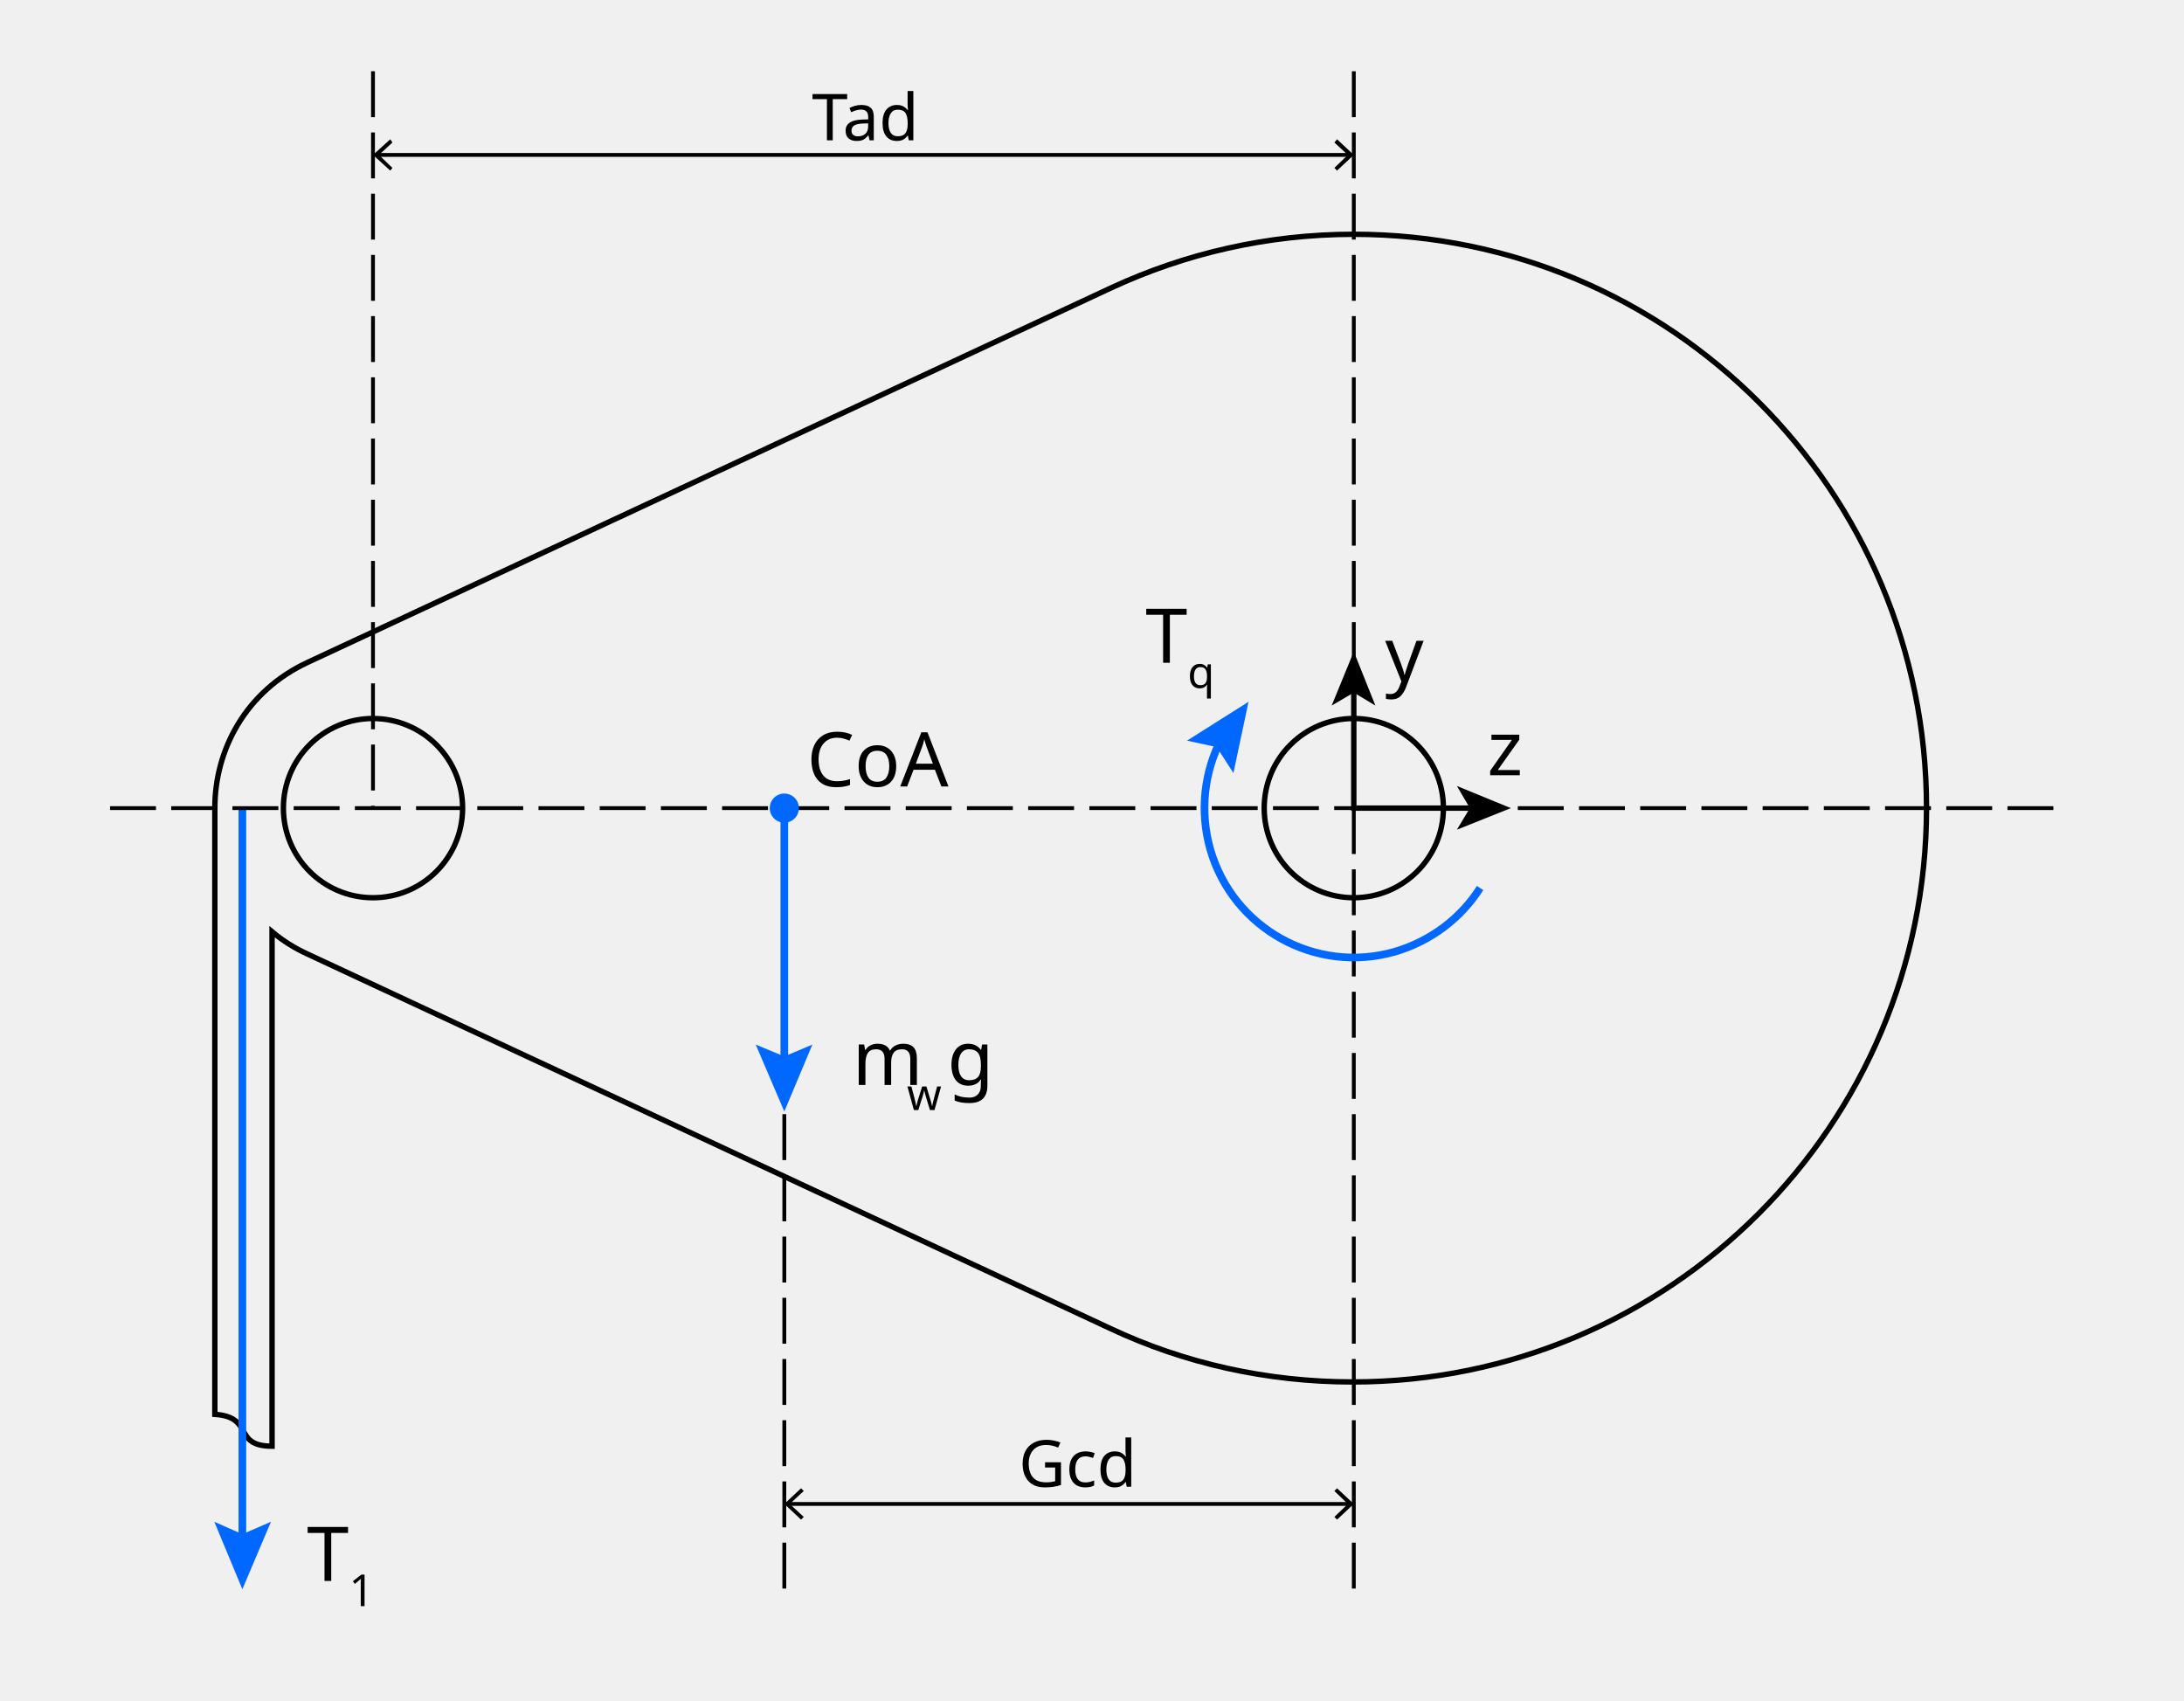
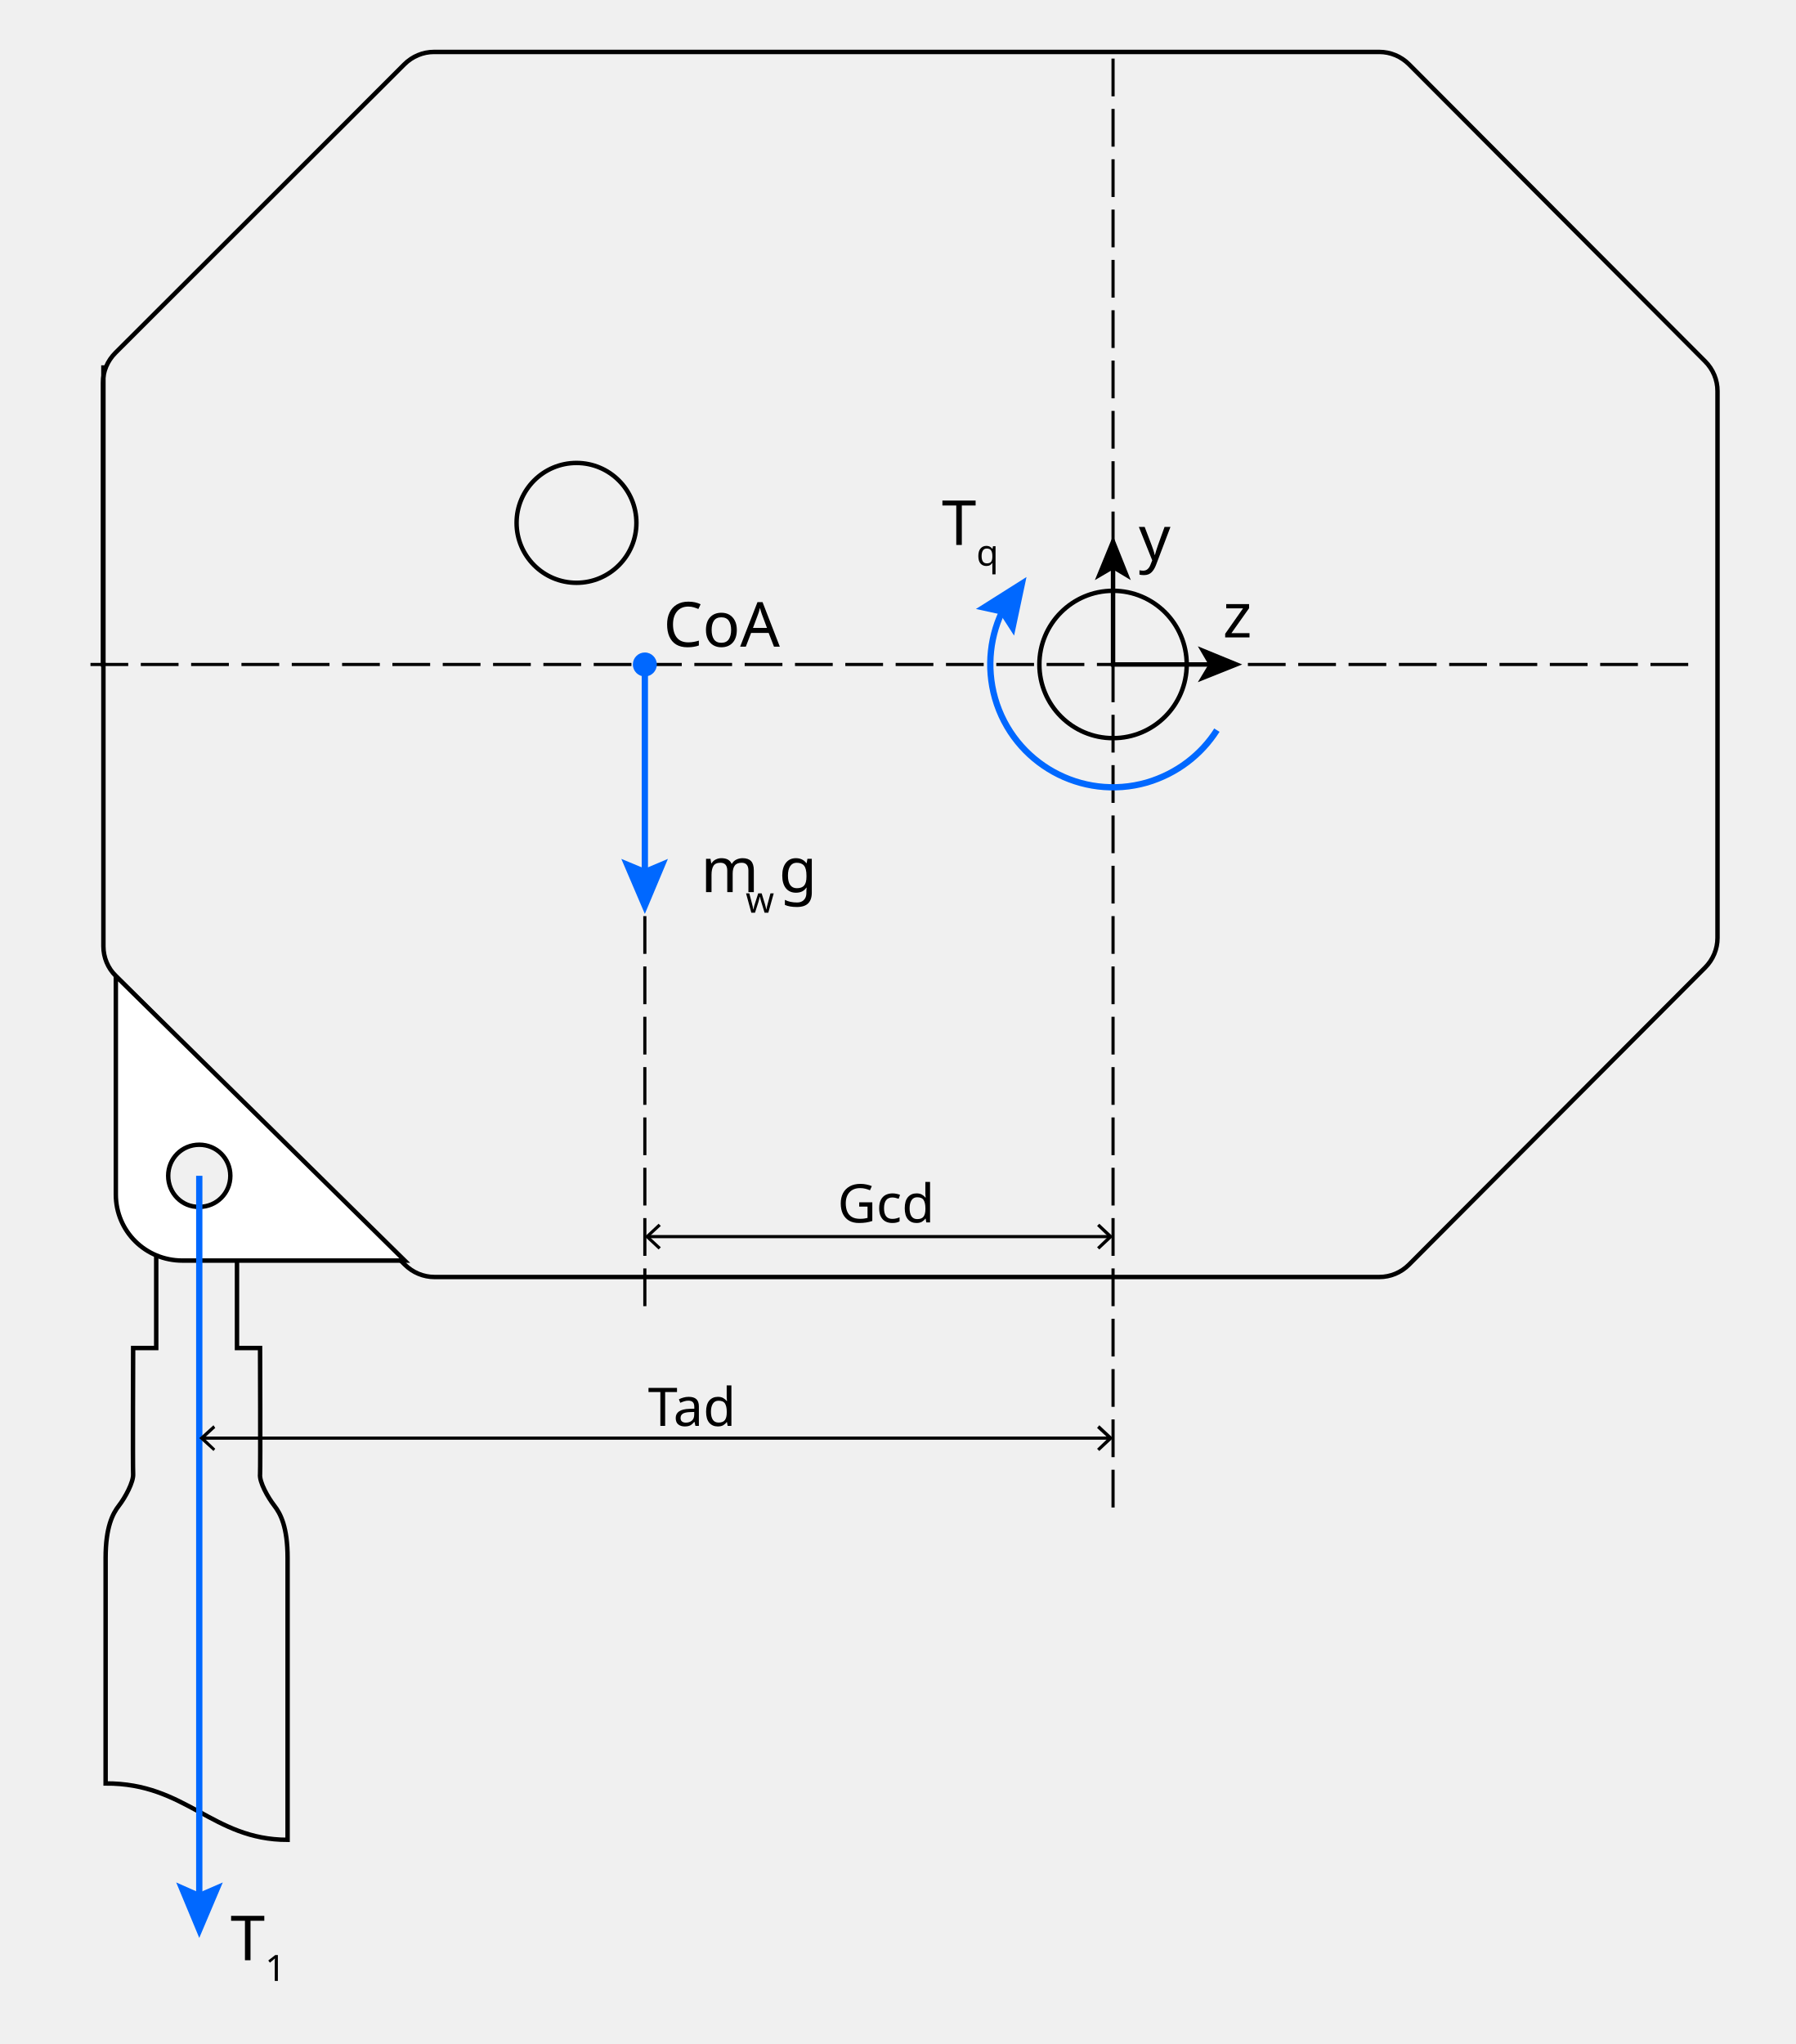
- <svg xmlns="http://www.w3.org/2000/svg" version="1.1" id="Layer_1" x="0px" y="0px" width="404.6px" height="315.1px" viewBox="0 0 404.6 315.1" style="enable-background:new 0 0 404.6 315.1;" xml:space="preserve">
+ <svg xmlns="http://www.w3.org/2000/svg" version="1.1" id="LayeR_A" x="0px" y="0px" width="404.6px" height="460.5px" viewBox="0 0 404.6 460.5" style="enable-background:new 0 0 404.6 460.5;" xml:space="preserve">
+   <g>
+     <path style="fill:none;stroke:#000000;stroke-miterlimit:10;" d="M23.3,149.7v63.5c0,2.5,1,4.9,2.8,6.7l65.1,65   c1.8,1.8,4.2,2.8,6.7,2.8h212.9c2.5,0,4.9-1,6.7-2.8l66.7-66.9c1.8-1.8,2.8-4.2,2.8-6.7v-61.6V88.1c0-2.5-1-4.9-2.8-6.7l-66.7-66.9   c-1.8-1.8-4.2-2.8-6.7-2.8H97.8c-2.5,0-4.9,1-6.7,2.8L26,79.5c-1.8,1.8-2.8,4.2-2.8,6.7V149.7z" />
+     <line style="fill:none;stroke:#000000;stroke-miterlimit:10;" x1="23.3" y1="82.3" x2="23.3" y2="149.7" />
+     <ellipse style="fill:none;stroke:#000000;stroke-miterlimit:10;" cx="250.8" cy="149.7" rx="16.6" ry="16.6" />
+     <ellipse style="fill:none;stroke:#000000;stroke-miterlimit:10;" cx="129.9" cy="117.8" rx="13.5" ry="13.5" />
+     <path style="fill:none;stroke:#000000;stroke-miterlimit:10;" d="M64.8,414.5c0-28.5,0-59.8,0-63.5c0-7-1.6-10-3-11.8   c-1.4-1.8-3.4-5.3-3.2-7.1c0.1-1.8,0-28.4,0-28.4h-5.2v-22.3H35.2v22.3h-5.2c0,0-0.1,26.6,0,28.4c0.1,1.8-1.8,5.3-3.2,7.1   c-1.4,1.8-3,4.8-3,11.8c0,3.5,0,24,0,50.8C42,401.7,47.8,414.5,64.8,414.5z" />
+     <path style="fill:#FFFFFF;stroke:#000000;stroke-miterlimit:10;" d="M26.1,219.9v49.2c0,8.3,6.7,14.9,15,14.9h50.1L26.1,219.9z    M37.9,264.9c0-3.9,3.1-7,7-7c3.9,0,7,3.1,7,7c0,3.9-3.1,7-7,7C41,272,37.9,268.8,37.9,264.9z" />
+   </g>
+   <g id="Coordinates">
+     <g>
+       <line style="fill:none;stroke:#000000;stroke-width:0.709;stroke-miterlimit:10;stroke-dasharray:8.504,2.835;" x1="250.8" y1="149.7" x2="250.8" y2="340" />
+     </g>
+     <g>
+       <g>
+         <polyline style="fill:none;stroke:#000000;stroke-miterlimit:10;" points="250.8,127.8 250.8,149.7 272.8,149.7    " />
+         <g>
+           <polygon points="250.8,120.7 246.7,130.7 250.8,128.3 254.8,130.7     " />
+         </g>
+         <g>
+           <polygon points="279.9,149.7 269.9,153.7 272.3,149.7 269.9,145.6     " />
+         </g>
+       </g>
+     </g>
+     <line style="fill:none;stroke:#000000;stroke-width:0.709;stroke-miterlimit:10;stroke-dasharray:8.504,2.835;" x1="380.4" y1="149.7" x2="17.8" y2="149.7" />
+     <text transform="matrix(1 0 0 1 256.5956 126.2088)" style="font-family:'TimesNewRomanPS-ItalicMT'; font-size:14px;">y</text>
+     <text transform="matrix(1 0 0 1 275.5169 143.601)" style="font-family:'TimesNewRomanPS-ItalicMT'; font-size:14px;">z</text>
+     <g>
+       <line style="fill:none;stroke:#000000;stroke-width:0.709;stroke-miterlimit:10;stroke-dasharray:8.504,2.835;" x1="250.8" y1="13.2" x2="250.8" y2="149.7" />
+     </g>
+   </g>
  <g>
    <line style="fill:none;stroke:#000000;stroke-width:0.709;stroke-miterlimit:10;stroke-dasharray:8.504,2.835;" x1="145.3" y1="149.7" x2="145.3" y2="295.9" />
  </g>
  <g>
-     <line style="fill:none;stroke:#000000;stroke-width:0.709;stroke-miterlimit:10;stroke-dasharray:8.504,2.835;" x1="250.8" y1="149.7" x2="250.8" y2="295.9" />
-   </g>
-   <g>
    <g>
-       <polyline style="fill:none;stroke:#000000;stroke-miterlimit:10;" points="250.8,127.8 250.8,149.7 272.8,149.7   " />
+       <line style="fill:none;stroke:#0068FF;stroke-width:1.417;stroke-miterlimit:10;" x1="44.9" y1="264.9" x2="44.9" y2="428.1" />
      <g>
-         <polygon points="250.8,120.7 246.7,130.7 250.8,128.3 254.8,130.7    " />
-       </g>
-       <g>
-         <polygon points="279.9,149.7 269.9,153.7 272.3,149.7 269.9,145.6    " />
-       </g>
-     </g>
-   </g>
-   <circle style="fill:none;stroke:#000000;stroke-miterlimit:10;" cx="250.8" cy="149.7" r="16.6" />
-   <circle style="fill:none;stroke:#000000;stroke-miterlimit:10;" cx="69.1" cy="149.7" r="16.6" />
-   <path style="fill:none;stroke:#000000;stroke-miterlimit:10;" d="M250.8,43.4c-16.1,0-31.3,3.6-44.9,9.9L57,122.7  c-11.4,5.3-17.2,16.1-17.2,27V262c7.4,0.5,3.2,5.9,10.6,5.9v-95.3c1.9,1.6,4.1,3,6.5,4.1c0,0,148.8,69.4,148.8,69.4  c13.6,6.4,28.9,9.9,44.9,9.9c58.7,0,106.3-47.6,106.3-106.3S309.5,43.4,250.8,43.4z" />
-   <g>
-     <g>
-       <line style="fill:none;stroke:#0068FF;stroke-width:1.417;stroke-miterlimit:10;" x1="44.9" y1="149.7" x2="44.9" y2="285.9" />
-       <g>
-         <polygon style="fill:#0068FF;" points="39.7,281.9 44.9,284.2 50.2,281.9 44.9,294.4    " />
+         <polygon style="fill:#0068FF;" points="39.7,424.1 44.9,426.4 50.2,424.1 44.9,436.6    " />
      </g>
    </g>
  </g>
  <g>
    <g>
      <path style="fill:none;stroke:#0068FF;stroke-width:1.417;stroke-miterlimit:10;" d="M226.3,136.8c-3.2,6.1-4.1,13.4-2.1,20.5    c4.2,14.7,19.5,23.2,34.2,19c6.8-2,12.3-6.3,15.8-11.8" />
      <g>
        <polygon style="fill:#0068FF;" points="219.9,137.2 225.4,138.4 228.5,143.2 231.3,130    " />
      </g>
    </g>
  </g>
-   <line style="fill:none;stroke:#000000;stroke-width:0.709;stroke-miterlimit:10;stroke-dasharray:8.504,2.835;" x1="380.4" y1="149.7" x2="17.8" y2="149.7" />
  <g>
    <g>
      <line style="fill:none;stroke:#0068FF;stroke-width:1.417;stroke-miterlimit:10;" x1="145.3" y1="149.7" x2="145.3" y2="197.5" />
      <g>
        <circle style="fill:#0068FF;" cx="145.3" cy="149.7" r="2.7" />
      </g>
      <g>
        <polygon style="fill:#0068FF;" points="140,193.5 145.3,195.7 150.5,193.5 145.3,205.9    " />
      </g>
    </g>
  </g>
  <text transform="matrix(1 0 0 1 149.4585 145.6868)" style="font-family:'TimesNewRomanPS-ItalicMT'; font-size:14px;">CoA</text>
-   <text transform="matrix(1 0 0 1 56.8502 292.8596)" style="font-family:'TimesNewRomanPS-ItalicMT'; font-size:14px;">T</text>
-   <text transform="matrix(0.583 0 0 0.583 64.6364 297.5217)" style="font-family:'TimesNewRomanPS-ItalicMT'; font-size:14px;">1</text>
+   <text transform="matrix(1 0 0 1 51.9301 441.629)" style="font-family:'TimesNewRomanPS-ItalicMT'; font-size:14px;">T</text>
+   <text transform="matrix(0.583 0 0 0.583 59.7162 446.2911)" style="font-family:'TimesNewRomanPS-ItalicMT'; font-size:14px;">1</text>
  <text transform="matrix(1 0 0 1 157.9032 200.9821)" style="font-family:'TimesNewRomanPS-ItalicMT'; font-size:14px;">m</text>
-   <text transform="matrix(0.583 0 0 0.583 168.0136 205.6442)" style="font-family:'TimesNewRomanPS-ItalicMT'; font-size:14px;">w </text>
+   <text transform="matrix(1 0 0 1 168.0137 205.6445)" style="font-family:'TimesNewRomanPS-ItalicMT'; font-size:8.162px;">w </text>
  <text transform="matrix(1 0 0 1 175.4979 200.9821)" style="font-family:'TimesNewRomanPS-ItalicMT'; font-size:14px;">g</text>
  <text transform="matrix(1 0 0 1 212.208 122.7751)" style="font-family:'TimesNewRomanPS-ItalicMT'; font-size:14px;">T</text>
-   <text transform="matrix(0.583 0 0 0.583 219.9941 127.4373)" style="font-family:'TimesNewRomanPS-ItalicMT'; font-size:14px;">q</text>
-   <text transform="matrix(1 0 0 1 256.5956 126.2088)" style="font-family:'TimesNewRomanPS-ItalicMT'; font-size:14px;">y</text>
-   <text transform="matrix(1 0 0 1 275.5169 143.601)" style="font-family:'TimesNewRomanPS-ItalicMT'; font-size:14px;">z</text>
-   <g>
-     <line style="fill:none;stroke:#000000;stroke-width:0.709;stroke-miterlimit:10;stroke-dasharray:8.504,2.835;" x1="250.8" y1="13.2" x2="250.8" y2="149.7" />
-   </g>
-   <text transform="matrix(1 0 0 1 150.3967 25.9908)" style="font-family:'Times-Roman'; font-size:12px;">Tad</text>
+   <text transform="matrix(1 0 0 1 219.9941 127.4375)" style="font-family:'TimesNewRomanPS-ItalicMT'; font-size:8.162px;">q</text>
+   <text transform="matrix(1 0 0 1 146.0002 321.2448)" style="font-family:'Times-Roman'; font-size:12px;">Tad</text>
  <text transform="matrix(1 0 0 1 188.712 275.4071)" style="font-family:'Times-Roman'; font-size:12px;">Gcd</text>
  <g>
-     <line style="fill:none;stroke:#000000;stroke-width:0.709;stroke-miterlimit:10;stroke-dasharray:8.504,2.835;" x1="69.1" y1="13.2" x2="69.1" y2="149.7" />
-   </g>
-   <g>
    <g>
-       <line style="fill:none;stroke:#000000;stroke-width:0.709;stroke-miterlimit:10;" x1="69.9" y1="28.7" x2="250" y2="28.7" />
+       <line style="fill:none;stroke:#000000;stroke-width:0.709;stroke-miterlimit:10;" x1="45.7" y1="324" x2="250" y2="324" />
      <g>
-         <polygon points="72.3,31.6 72.7,31.1 70.2,28.7 72.7,26.4 72.3,25.8 69.1,28.7    " />
+         <polygon points="48.1,326.9 48.5,326.4 46,324 48.5,321.7 48.1,321.1 44.9,324    " />
      </g>
      <g>
-         <polygon points="247.7,31.6 247.2,31.1 249.7,28.7 247.2,26.4 247.7,25.8 250.8,28.7    " />
+         <polygon points="247.7,326.9 247.2,326.4 249.7,324 247.2,321.7 247.7,321.1 250.8,324    " />
      </g>
    </g>
  </g>
  <g>
    <g>
      <line style="fill:none;stroke:#000000;stroke-width:0.709;stroke-miterlimit:10;" x1="146" y1="278.6" x2="250" y2="278.6" />
      <g>
        <polygon points="148.4,281.5 148.9,281 146.3,278.6 148.9,276.2 148.4,275.7 145.3,278.6    " />
      </g>
      <g>
        <polygon points="247.7,281.5 247.2,281 249.7,278.6 247.2,276.2 247.7,275.7 250.8,278.6    " />
      </g>
    </g>
  </g>
</svg>
